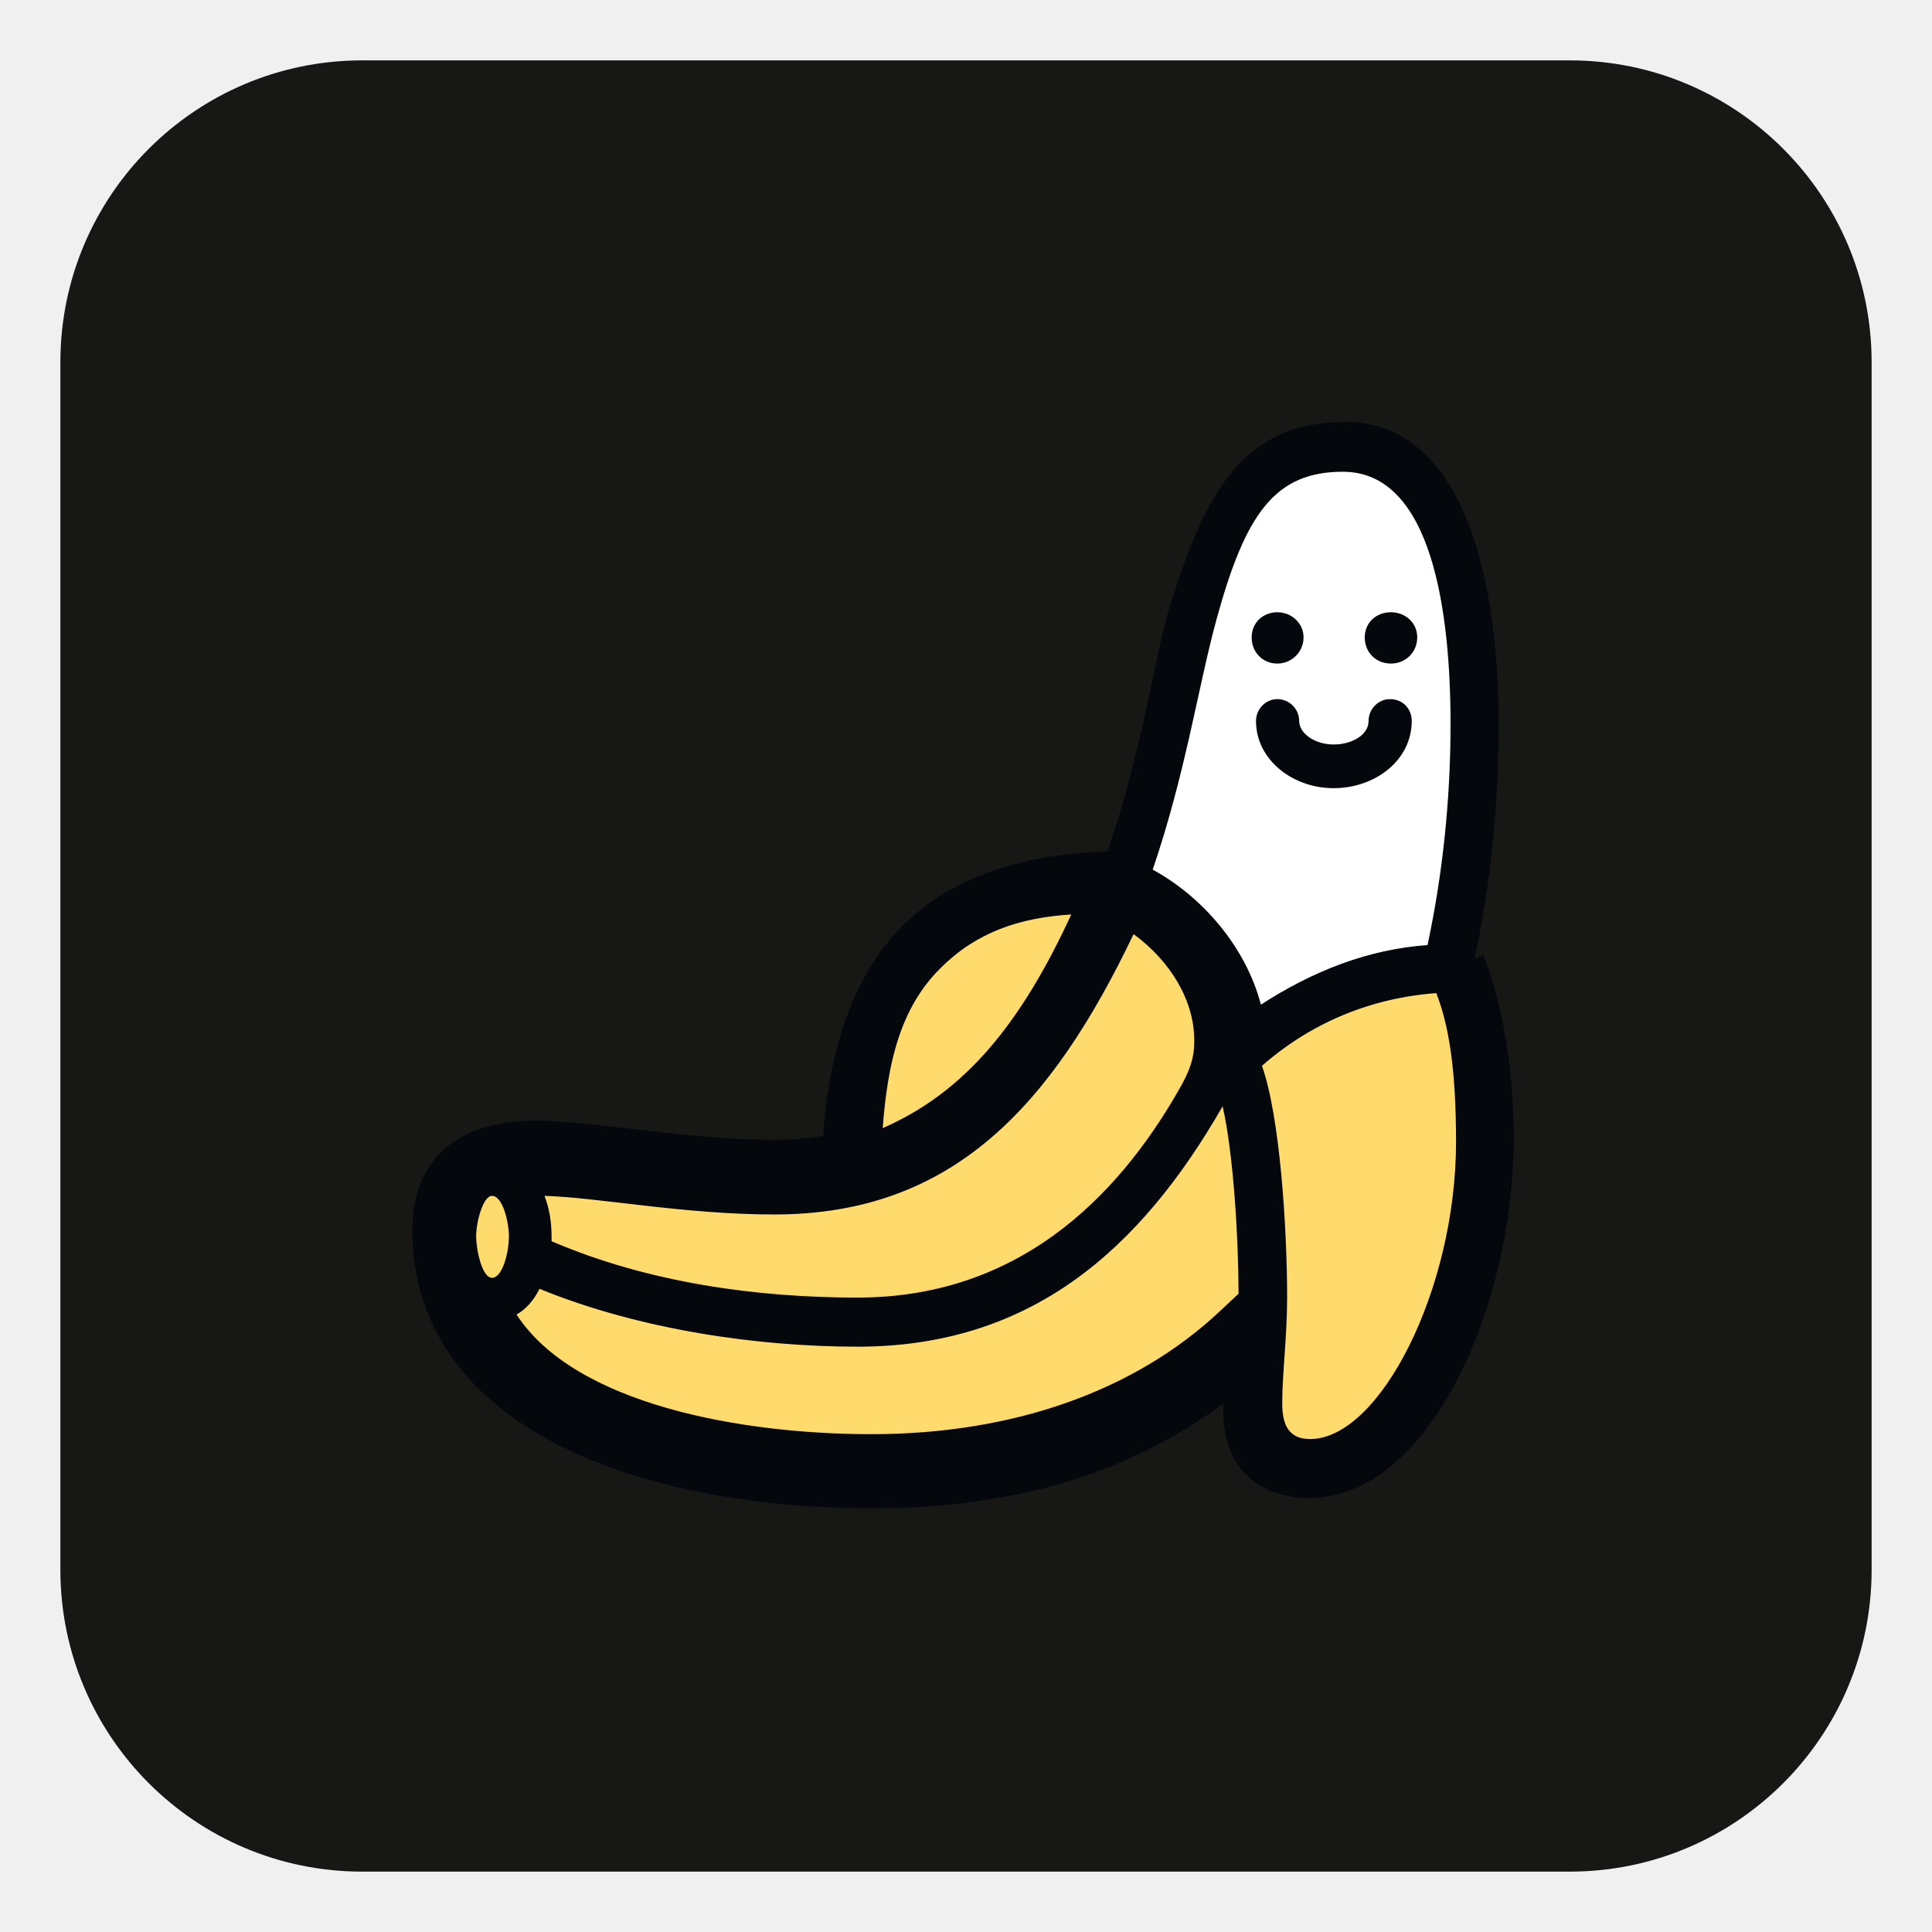
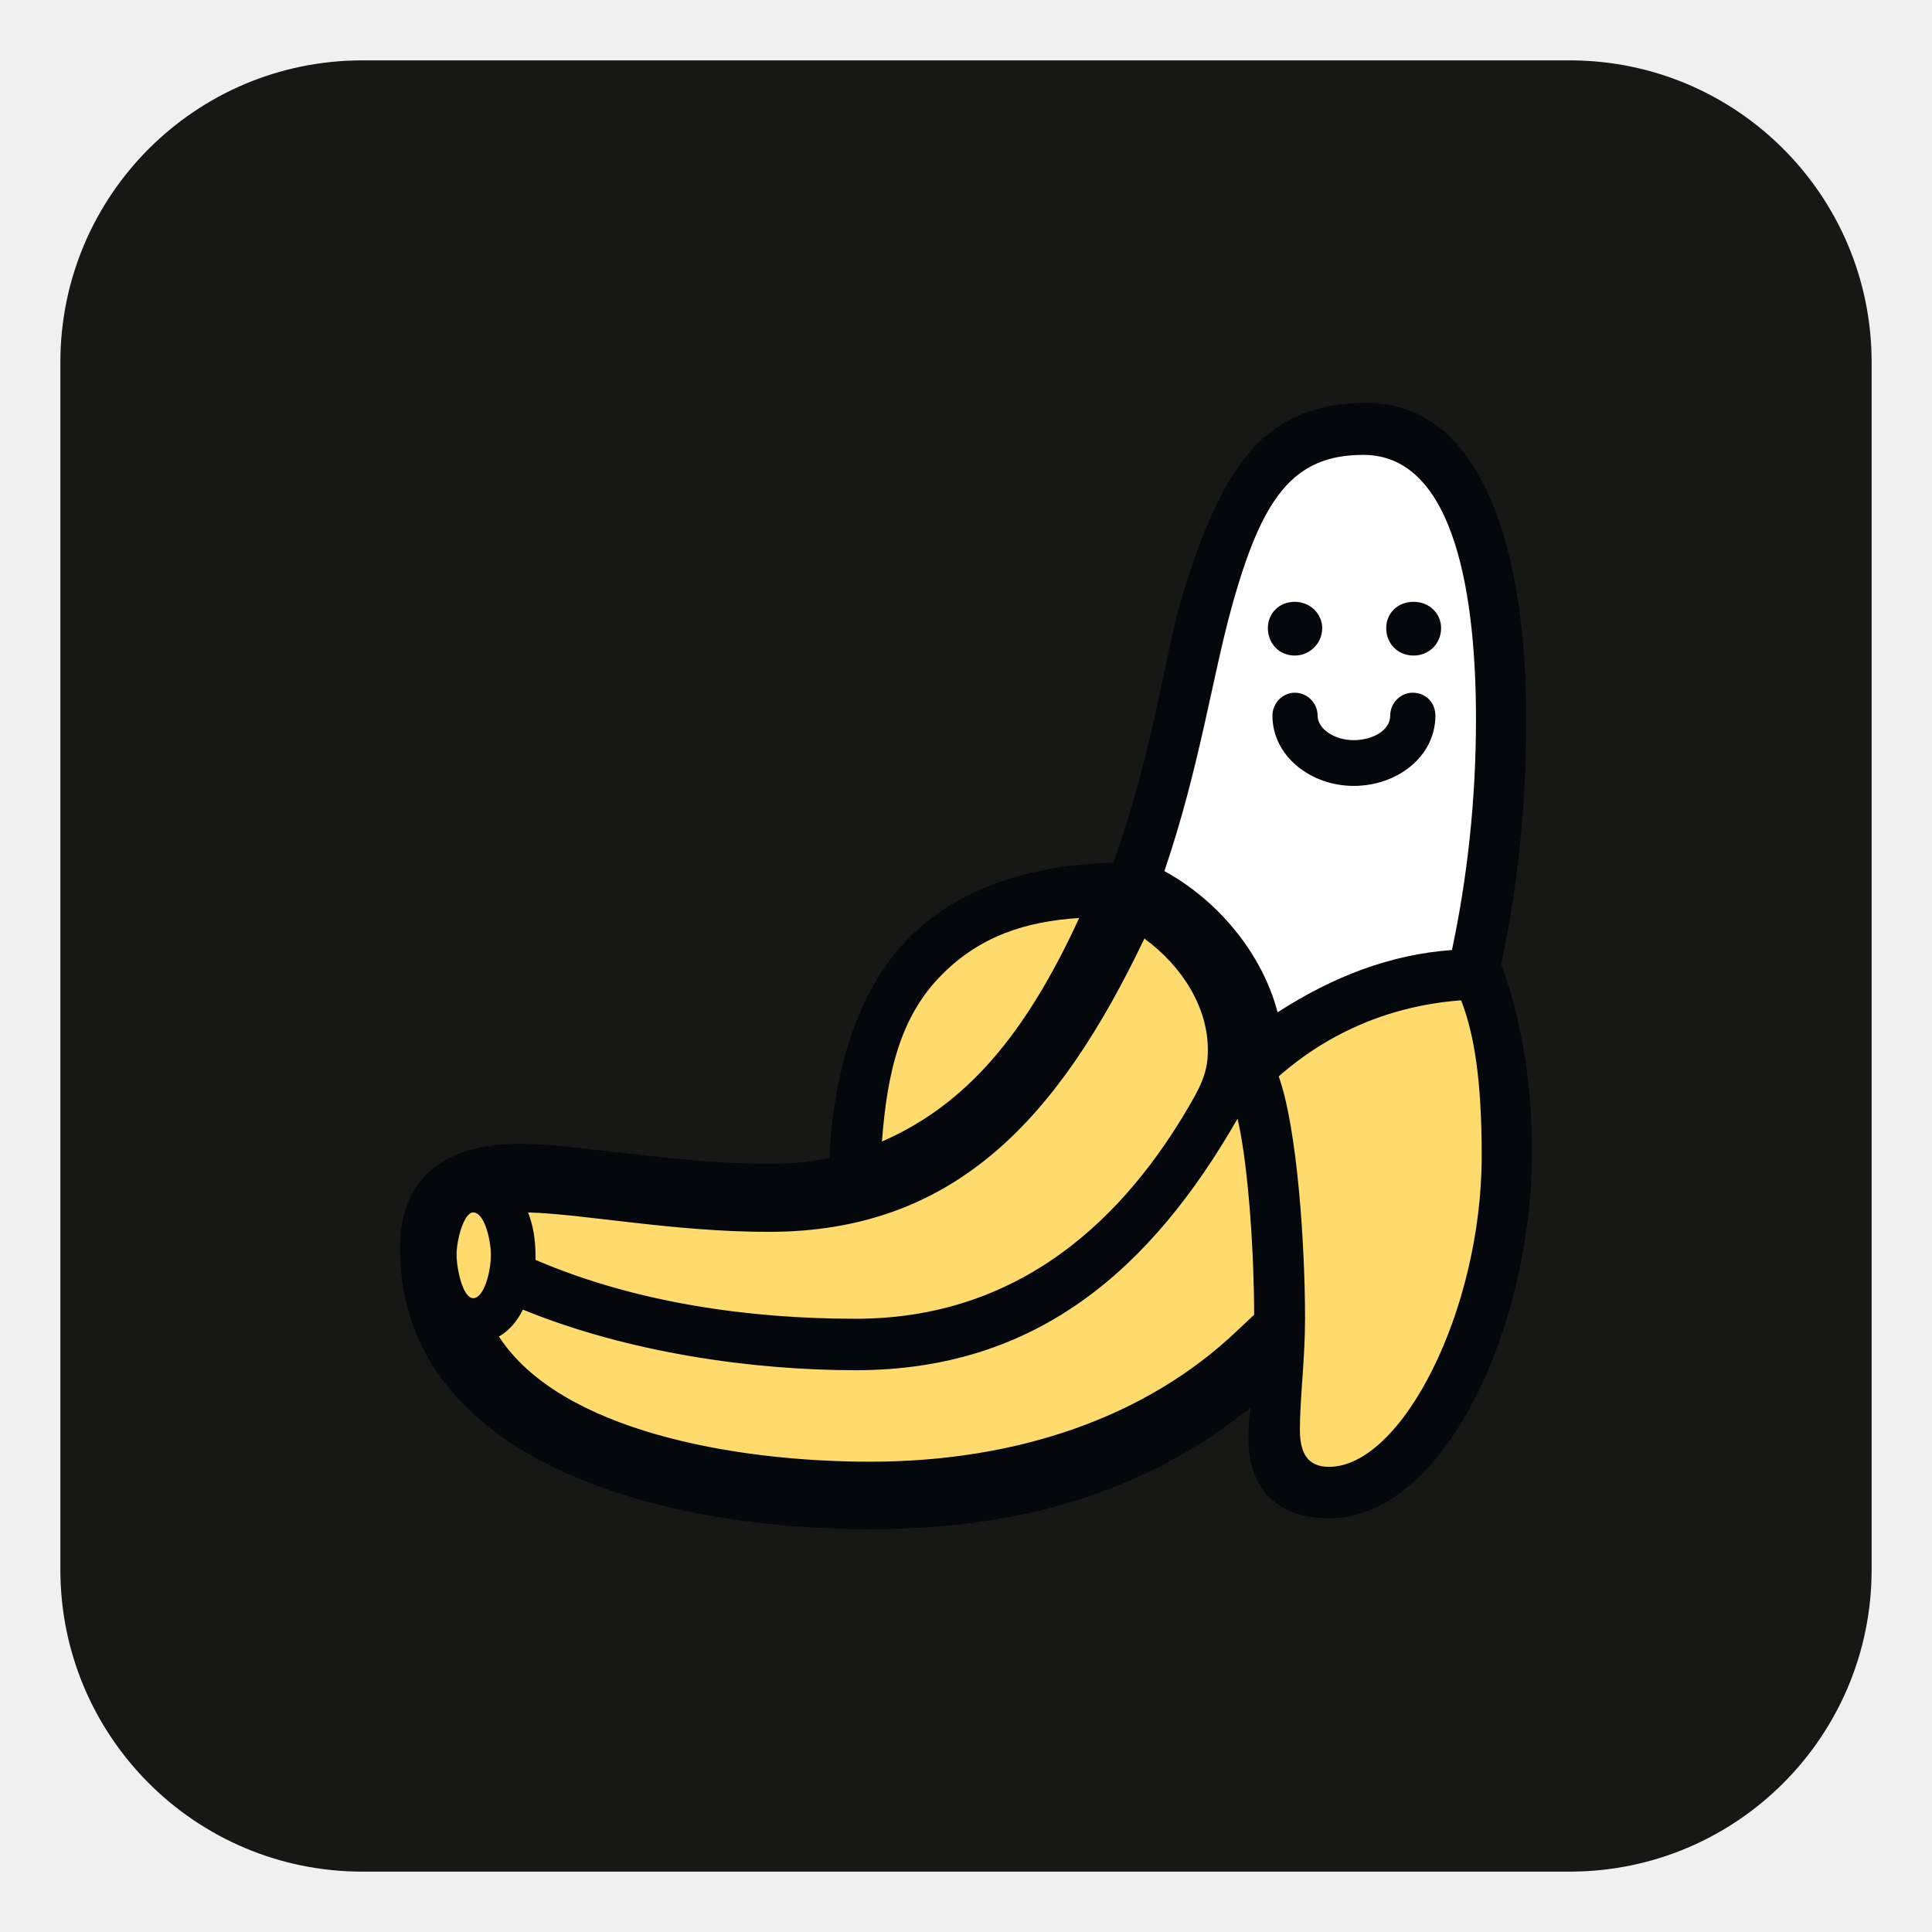
<svg xmlns="http://www.w3.org/2000/svg" viewBox="0 0 1024 1024" width="1024" height="1024">
  <defs>
    <style>
-       /* The colour shapes are stroked in the outline's own black even though
-          the outline is a shape of its own drawn on top: the fills run all the
-          way out to the silhouette, and an antialiased fill edge that
-          coincides with the outline's edge blends the fill into the page - a
-          yellow fringe on the site's dark background.  The stroke buries that
-          seam under black; everywhere else it hides under the outline shape.
-          Dropping these is how the fringe came back once already. */
      .cls-1 {
-         stroke: #04070b;
-         stroke-width: 1;
-         stroke-linejoin: round;
        fill: #FFDA6C;
      }

      .cls-2 {
-         stroke: #04070b;
-         stroke-width: 1;
-         stroke-linejoin: round;
        fill: #fff;
      }

      .cls-3 {
        fill: #04070b;
      }
    </style>
  </defs>
  <rect x="32" y="32" width="960" height="960" rx="160" fill="#171716" />
-   <svg x="212.00" y="212.00" width="600.00" height="600.00" viewBox="-1.0 -1.0 58.693 58.407">
-     <path class="cls-1" d="M 54.715 27.824 L 42.051 32.359 L 36.496 22.754 C 32.445 22.754 28.25 23.633 25.418 26.465 C 22.727 29.156 21.621 33.324 21.422 37.43 C 20.461 37.629 19.438 37.715 18.418 37.715 C 13.773 37.715 8.926 36.723 6.062 36.723 C 2.609 36.723 0.145 38.195 0.145 41.906 C 0.145 52.051 12.242 55.82 23.434 55.82 C 29.809 55.82 36.441 54.516 42.305 49.785 C 42.191 50.465 42.191 51.059 42.191 51.344 C 42.191 53.922 43.75 55.281 46.188 55.281 C 51.91 55.281 56.246 45.762 56.246 37.121 C 56.246 33.434 55.621 30.207 54.715 27.824" />
-     <path class="cls-1" d="M 6.062 37.219 C 2.465 37.219 0.637 38.797 0.637 41.906 C 0.637 51.812 12.918 55.324 23.434 55.324 C 30.98 55.324 37.051 53.387 41.996 49.402 L 43.008 48.582 L 42.793 49.867 C 42.688 50.508 42.688 51.07 42.688 51.344 C 42.688 53.566 43.93 54.785 46.188 54.785 C 50.703 54.785 55.75 47.23 55.75 37.121 C 55.75 33.977 55.281 30.922 54.418 28.457 L 47.418 29.477 L 42.34 32.273 L 40.477 27.473 L 36.211 23.25 C 31.598 23.297 28.086 24.496 25.77 26.816 C 22.871 29.715 22.074 34.199 21.918 37.453 L 21.898 37.84 L 21.523 37.914 C 20.574 38.109 19.531 38.211 18.418 38.211 C 15.785 38.211 13.109 37.898 10.746 37.621 C 8.895 37.402 7.293 37.219 6.062 37.219" />
-     <path class="cls-2" d="M 43.277 31.066 C 42.383 27.938 39.766 25.137 36.715 23.633 C 38.738 18.242 39.469 13.547 40.594 9.812 C 42.352 4.004 44.141 1.715 48.25 1.715 C 53.688 1.715 54.781 9.512 54.781 15.625 C 54.781 19.867 54.285 23.961 53.387 27.785 C 49.773 28.027 46.461 29.199 43.277 31.066" />
-     <path class="cls-3" d="M 23.434 55.82 C 29.809 55.82 36.438 54.516 42.305 49.785 C 42.191 50.465 42.191 51.059 42.191 51.344 C 42.191 53.922 43.75 55.281 46.188 55.281 C 51.91 55.281 56.246 45.762 56.246 37.117 C 56.246 33.434 55.621 30.207 54.715 27.824 C 55.539 24 55.961 19.918 55.961 15.668 C 55.961 7.652 53.953 0 48.027 0 C 42.73 0 40.805 3.543 38.934 9.492 C 38.055 12.383 37.516 17.113 35.504 22.781 C 31.766 22.895 28.023 23.859 25.418 26.465 C 22.727 29.156 21.621 33.324 21.422 37.43 C 20.461 37.629 19.438 37.715 18.418 37.715 C 13.773 37.715 8.926 36.723 6.066 36.723 C 2.609 36.723 0.145 38.195 0.145 41.906 C 0.145 52.051 12.242 55.82 23.434 55.82 M 2.949 42.219 C 2.949 41.453 3.316 40.121 3.77 40.121 C 4.336 40.121 4.648 41.512 4.648 42.219 C 4.648 43.07 4.309 44.371 3.77 44.371 C 3.258 44.371 2.949 42.926 2.949 42.219 M 5.043 46.273 C 5.555 45.988 5.953 45.508 6.234 44.941 C 11.504 47.094 17.652 47.941 22.727 47.941 C 31.707 47.941 37.375 42.926 41.652 35.477 C 42.219 37.941 42.477 42.418 42.477 45.195 L 41.539 46.074 C 37.121 50.238 30.801 52.477 23.434 52.477 C 16.719 52.477 8.078 50.945 5.043 46.273 M 6.492 40.121 C 9.324 40.207 13.715 41.086 18.418 41.086 C 27.656 41.086 32.785 35.449 37.035 26.551 C 38.934 27.938 40.18 29.98 40.18 32.047 C 40.18 32.672 40.125 33.266 39.559 34.312 C 36.668 39.5 31.594 45.395 22.727 45.395 C 17.512 45.395 11.875 44.629 6.859 42.473 L 6.859 42.219 C 6.859 41.484 6.746 40.773 6.492 40.121 M 24.027 36.609 C 24.285 33.207 24.938 30.375 27.031 28.309 C 28.902 26.438 31.141 25.699 33.805 25.531 C 31.168 31.254 28.25 34.766 24.027 36.609 M 38.027 23.207 C 39.754 18.133 40.379 13.715 41.344 10.199 C 42.844 4.73 44.375 2.578 47.887 2.578 C 52.535 2.578 53.469 9.918 53.469 15.668 C 53.469 19.664 53.043 23.52 52.277 27.117 C 49.191 27.344 46.355 28.449 43.637 30.207 C 42.871 27.258 40.633 24.625 38.027 23.207 M 43.156 11.164 C 43.156 11.93 43.723 12.523 44.488 12.523 C 45.223 12.523 45.848 11.93 45.848 11.164 C 45.848 10.426 45.223 9.863 44.488 9.863 C 43.723 9.863 43.156 10.426 43.156 11.164 M 43.383 15.5 C 43.383 17.512 45.281 18.984 47.406 18.984 C 49.559 18.984 51.457 17.539 51.457 15.5 C 51.457 14.875 51.004 14.367 50.324 14.367 C 49.73 14.367 49.219 14.875 49.219 15.5 C 49.219 16.234 48.34 16.719 47.406 16.719 C 46.441 16.719 45.621 16.152 45.621 15.5 C 45.621 14.875 45.109 14.367 44.488 14.367 C 43.891 14.367 43.383 14.875 43.383 15.5 M 43.691 33.379 C 46.242 31.141 49.332 29.863 52.73 29.609 C 53.383 31.281 53.754 33.578 53.754 37.316 C 53.754 44.996 49.785 52.73 46.188 52.73 C 45.168 52.73 44.742 52.109 44.742 50.891 C 44.742 49.332 44.996 47.406 44.996 45.395 C 44.996 41.824 44.629 36.016 43.691 33.379 M 49.02 11.164 C 49.02 11.93 49.586 12.523 50.379 12.523 C 51.145 12.523 51.742 11.93 51.742 11.164 C 51.742 10.426 51.145 9.863 50.379 9.863 C 49.586 9.863 49.02 10.426 49.02 11.164" />
+   <svg x="212.00" y="212.00" width="600.00" height="600.00" viewBox="0 0 56.693 56.407">
+     <path class="cls-1" d="M5.984,37.609c-3.639,0-5.484,1.595-5.484,4.739 c0,10.008,12.409,13.559,23.036,13.559c7.627,0,13.762-1.959,18.757-5.987 l1.024-0.827l-0.218,1.299c-0.108,0.646-0.108,1.218-0.108,1.492 c0,2.244,1.257,3.479,3.538,3.479c4.562,0,9.664-7.635,9.664-17.853 c0-3.179-0.476-6.264-1.346-8.754l-7.074,1.03l-5.132,2.826l-1.884-4.85 l-4.31-4.268c-4.661,0.048-8.211,1.259-10.554,3.604 c-2.928,2.928-3.733,7.462-3.892,10.751l-0.019,0.387l-0.38,0.078 c-0.956,0.197-2.011,0.297-3.136,0.297c-2.66,0-5.365-0.315-7.751-0.595 C8.843,37.797,7.226,37.609,5.984,37.609z" />
+     <path class="cls-2" d="M53.805,28.079 M43.588,31.395c-0.904-3.164-3.551-5.993-6.632-7.514 c2.044-5.445,2.781-10.191,3.919-13.962c1.776-5.871,3.584-8.183,7.737-8.183 c5.494,0,6.599,7.879,6.599,14.054c0,4.289-0.502,8.426-1.407,12.29 C50.154,28.322,46.804,29.508,43.588,31.395" />
+     <path class="cls-3" d="M49.391,11.282c0,0.773,0.573,1.374,1.375,1.374 c0.773,0,1.374-0.601,1.374-1.374c0-0.745-0.601-1.317-1.374-1.317 C49.964,9.965,49.391,10.537,49.391,11.282 M44.008,33.73 c2.577-2.262,5.698-3.551,9.134-3.808c0.659,1.689,1.031,4.008,1.031,7.788 c0,7.759-4.009,15.576-7.645,15.576c-1.031,0-1.46-0.63-1.46-1.861 c0-1.575,0.258-3.522,0.258-5.555C45.326,42.262,44.953,36.393,44.008,33.73 M43.693,15.663c0,2.032,1.919,3.521,4.066,3.521c2.176,0,4.095-1.46,4.095-3.521 c0-0.63-0.458-1.146-1.145-1.146c-0.602,0-1.117,0.516-1.117,1.146 c0,0.744-0.888,1.231-1.833,1.231c-0.973,0-1.804-0.573-1.804-1.231 c0-0.63-0.515-1.146-1.145-1.146C44.209,14.517,43.693,15.033,43.693,15.663 M43.464,11.282c0,0.773,0.573,1.374,1.346,1.374c0.745,0,1.375-0.601,1.375-1.374 c0-0.745-0.63-1.317-1.375-1.317C44.037,9.965,43.464,10.537,43.464,11.282 M38.282,23.451c1.746-5.126,2.376-9.592,3.35-13.143 c1.517-5.526,3.064-7.702,6.614-7.702c4.696,0,5.641,7.416,5.641,13.228 c0,4.038-0.43,7.932-1.203,11.568c-3.121,0.229-5.984,1.346-8.733,3.121 C43.178,27.545,40.916,24.882,38.282,23.451 M24.137,36.994 c0.258-3.436,0.917-6.299,3.035-8.389c1.89-1.89,4.152-2.635,6.844-2.806 C31.353,31.582,28.404,35.133,24.137,36.994 M6.414,40.544 c2.863,0.086,7.301,0.974,12.054,0.974c9.334,0,14.517-5.698,18.812-14.689 c1.918,1.403,3.178,3.465,3.178,5.555c0,0.63-0.057,1.231-0.63,2.291 c-2.92,5.24-8.046,11.195-17.008,11.195c-5.268,0-10.966-0.773-16.034-2.949 V42.663C6.786,41.919,6.671,41.203,6.414,40.544 M4.953,46.758 c0.516-0.287,0.917-0.773,1.203-1.346c5.326,2.176,11.539,3.035,16.664,3.035 c9.077,0,14.803-5.068,19.127-12.598c0.573,2.491,0.83,7.015,0.83,9.821 l-0.945,0.887c-4.466,4.209-10.851,6.471-18.296,6.471 C16.75,53.028,8.017,51.482,4.953,46.758 M2.834,42.663 c0-0.773,0.373-2.119,0.831-2.119c0.572,0,0.887,1.403,0.887,2.119 c0,0.859-0.343,2.176-0.887,2.176C3.149,44.839,2.834,43.379,2.834,42.663 M23.536,56.407c6.442,0,13.142-1.317,19.069-6.099 c-0.114,0.687-0.114,1.289-0.114,1.575c0,2.606,1.575,3.98,4.037,3.98 c5.784,0,10.165-9.621,10.165-18.354c0-3.722-0.63-6.986-1.546-9.391 c0.83-3.866,1.259-7.989,1.259-12.284C56.406,7.731,54.374,0,48.389,0 c-5.354,0-7.301,3.58-9.191,9.592c-0.887,2.921-1.432,7.703-3.464,13.429 c-3.78,0.115-7.559,1.088-10.194,3.722c-2.72,2.721-3.837,6.93-4.037,11.081 c-0.973,0.201-2.004,0.287-3.035,0.287c-4.696,0-9.592-1.002-12.484-1.002 C2.491,37.109,0,38.597,0,42.348C0,52.599,12.226,56.407,23.536,56.407" />
  </svg>
</svg>
